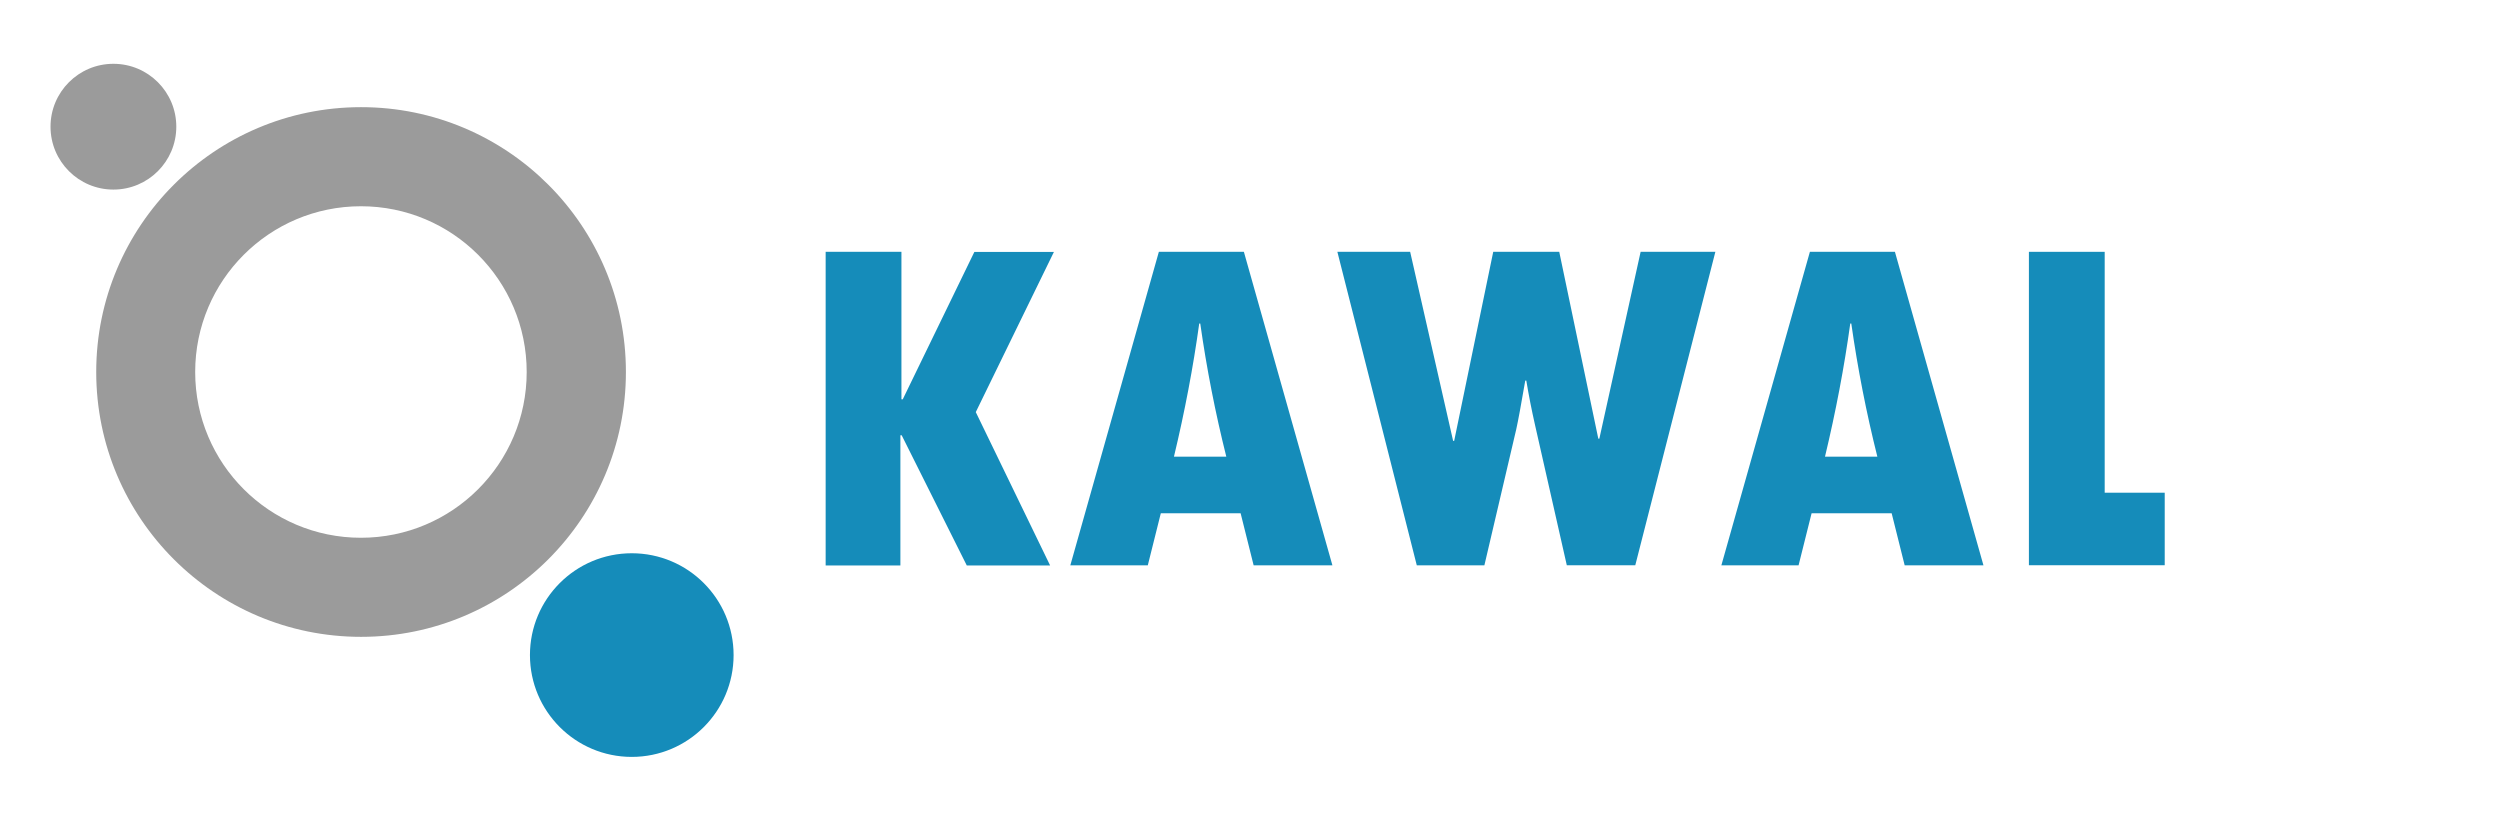
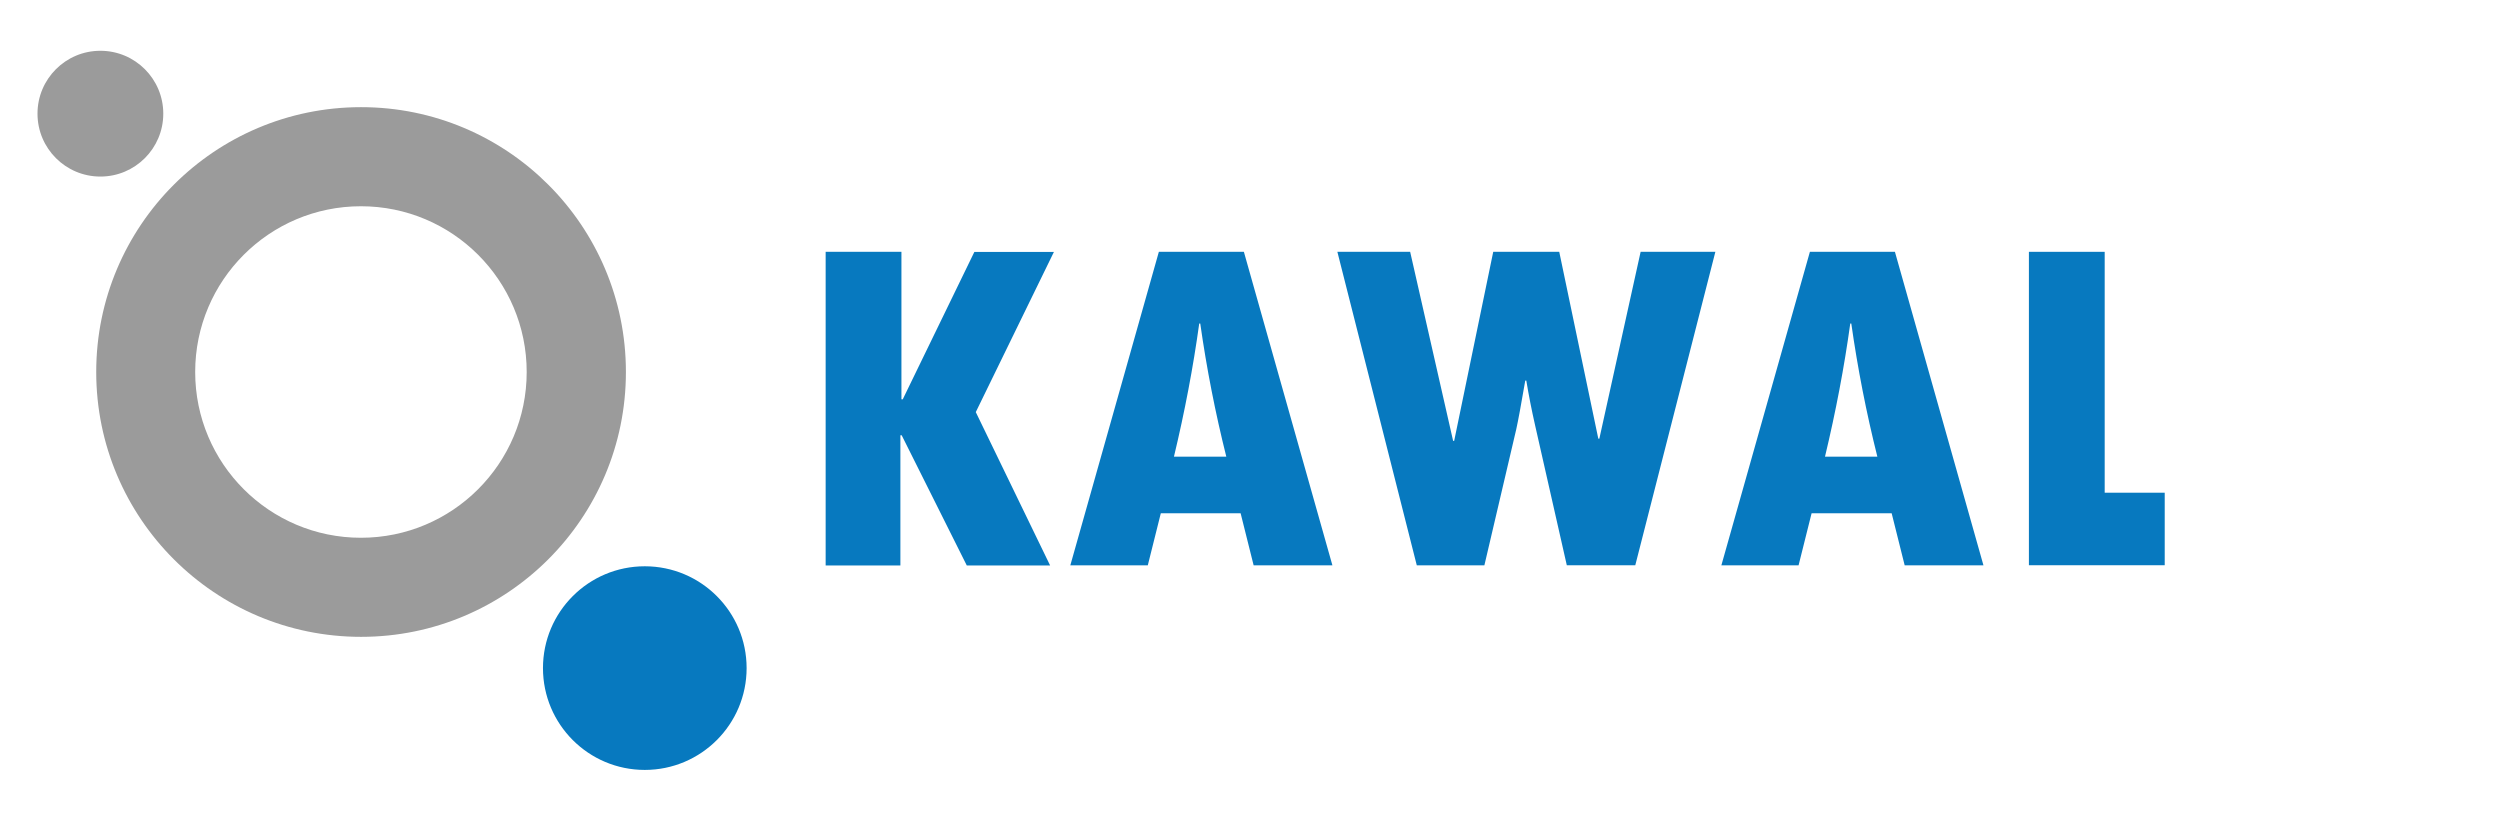
<svg xmlns="http://www.w3.org/2000/svg" id="Layer_1" data-name="Layer 1" viewBox="0 0 192 64">
  <defs>
-     <style>.cls-1{fill:#9b9b9b;}.cls-2{fill:#158cba;}</style>
+     <style>.cls-1{fill:#9b9b9b;}.cls-2{fill:#0779bf;}</style>
  </defs>
-   <path class="cls-1" d="M27.72,8.23A20.34,20.34,0,1,0,48.07,28.57,20.34,20.34,0,0,0,27.72,8.23Zm0,33.07A12.73,12.73,0,1,1,40.45,28.57,12.73,12.73,0,0,1,27.72,41.3Z" />
-   <circle class="cls-1" cx="8.71" cy="9.73" r="4.83" />
-   <circle class="cls-2" cx="48.52" cy="50.31" r="7.82" />
-   <path class="cls-2" d="M63.41,19.34h5.82V30.67h.1l5.5-11.32h6.11l-6,12.3,5.71,11.78h-6.4l-5-10h-.1v10H63.41Z" />
-   <path class="cls-2" d="M102.33,43.42H96.28l-1-4H89.15l-1,4H82.2L89,19.34h6.53Zm-8.15-8.35a99.74,99.74,0,0,1-2-10.22h-.08q-.69,5-1.94,10.22Z" />
-   <path class="cls-2" d="M102.71,19.34h5.59l3.3,14.52h.08l3-14.52h5.07l3,14.35h.08L126,19.34h5.74l-6.15,24.07h-5.26l-2.44-10.77q-.4-1.77-.67-3.41h-.08q-.48,2.79-.69,3.73L114,43.42h-5.19Z" />
-   <path class="cls-2" d="M152.33,43.42h-6.05l-1-4h-6.15l-1,4H132.2L139,19.34h6.53Zm-8.15-8.35a99.46,99.46,0,0,1-2-10.22h-.08q-.69,5-1.94,10.22Z" />
-   <path class="cls-2" d="M155.82,19.34h5.82v18.5h4.61v5.57H155.82Z" />
+   <g id="WARNA">
+     <path class="cls-1" d="M27.72,8.23A20.34,20.34,0,1,0,48.07,28.57,20.34,20.34,0,0,0,27.72,8.23Zm0,33.07A12.73,12.73,0,1,1,40.45,28.57,12.73,12.73,0,0,1,27.72,41.3Z" />
+     <circle class="cls-1" cx="7.71" cy="8.73" r="4.83" />
+     <circle class="cls-2" cx="49.52" cy="51.31" r="7.82" />
+     <path class="cls-2" d="M63.41,19.34h5.82V30.67h.1l5.5-11.32h6.11l-6,12.3,5.71,11.78h-6.4l-5-10h-.1v10H63.41Z" />
+     <path class="cls-2" d="M102.33,43.42H96.28l-1-4H89.15l-1,4H82.2L89,19.34h6.53Zm-8.15-8.35a99.74,99.74,0,0,1-2-10.22h-.08q-.69,5-1.94,10.22Z" />
+     <path class="cls-2" d="M102.71,19.34h5.59l3.3,14.52h.08l3-14.52h5.07l3,14.35h.08L126,19.34h5.74l-6.15,24.07h-5.26l-2.44-10.77q-.4-1.77-.67-3.41h-.08q-.48,2.79-.69,3.73L114,43.42h-5.19Z" />
+     <path class="cls-2" d="M152.33,43.42h-6.05l-1-4h-6.15l-1,4H132.2L139,19.34h6.53Zm-8.15-8.35a99.46,99.46,0,0,1-2-10.22h-.08q-.69,5-1.94,10.22Z" />
+     <path class="cls-2" d="M155.82,19.34h5.82v18.5h4.61v5.57H155.82Z" />
+   </g>
</svg>
